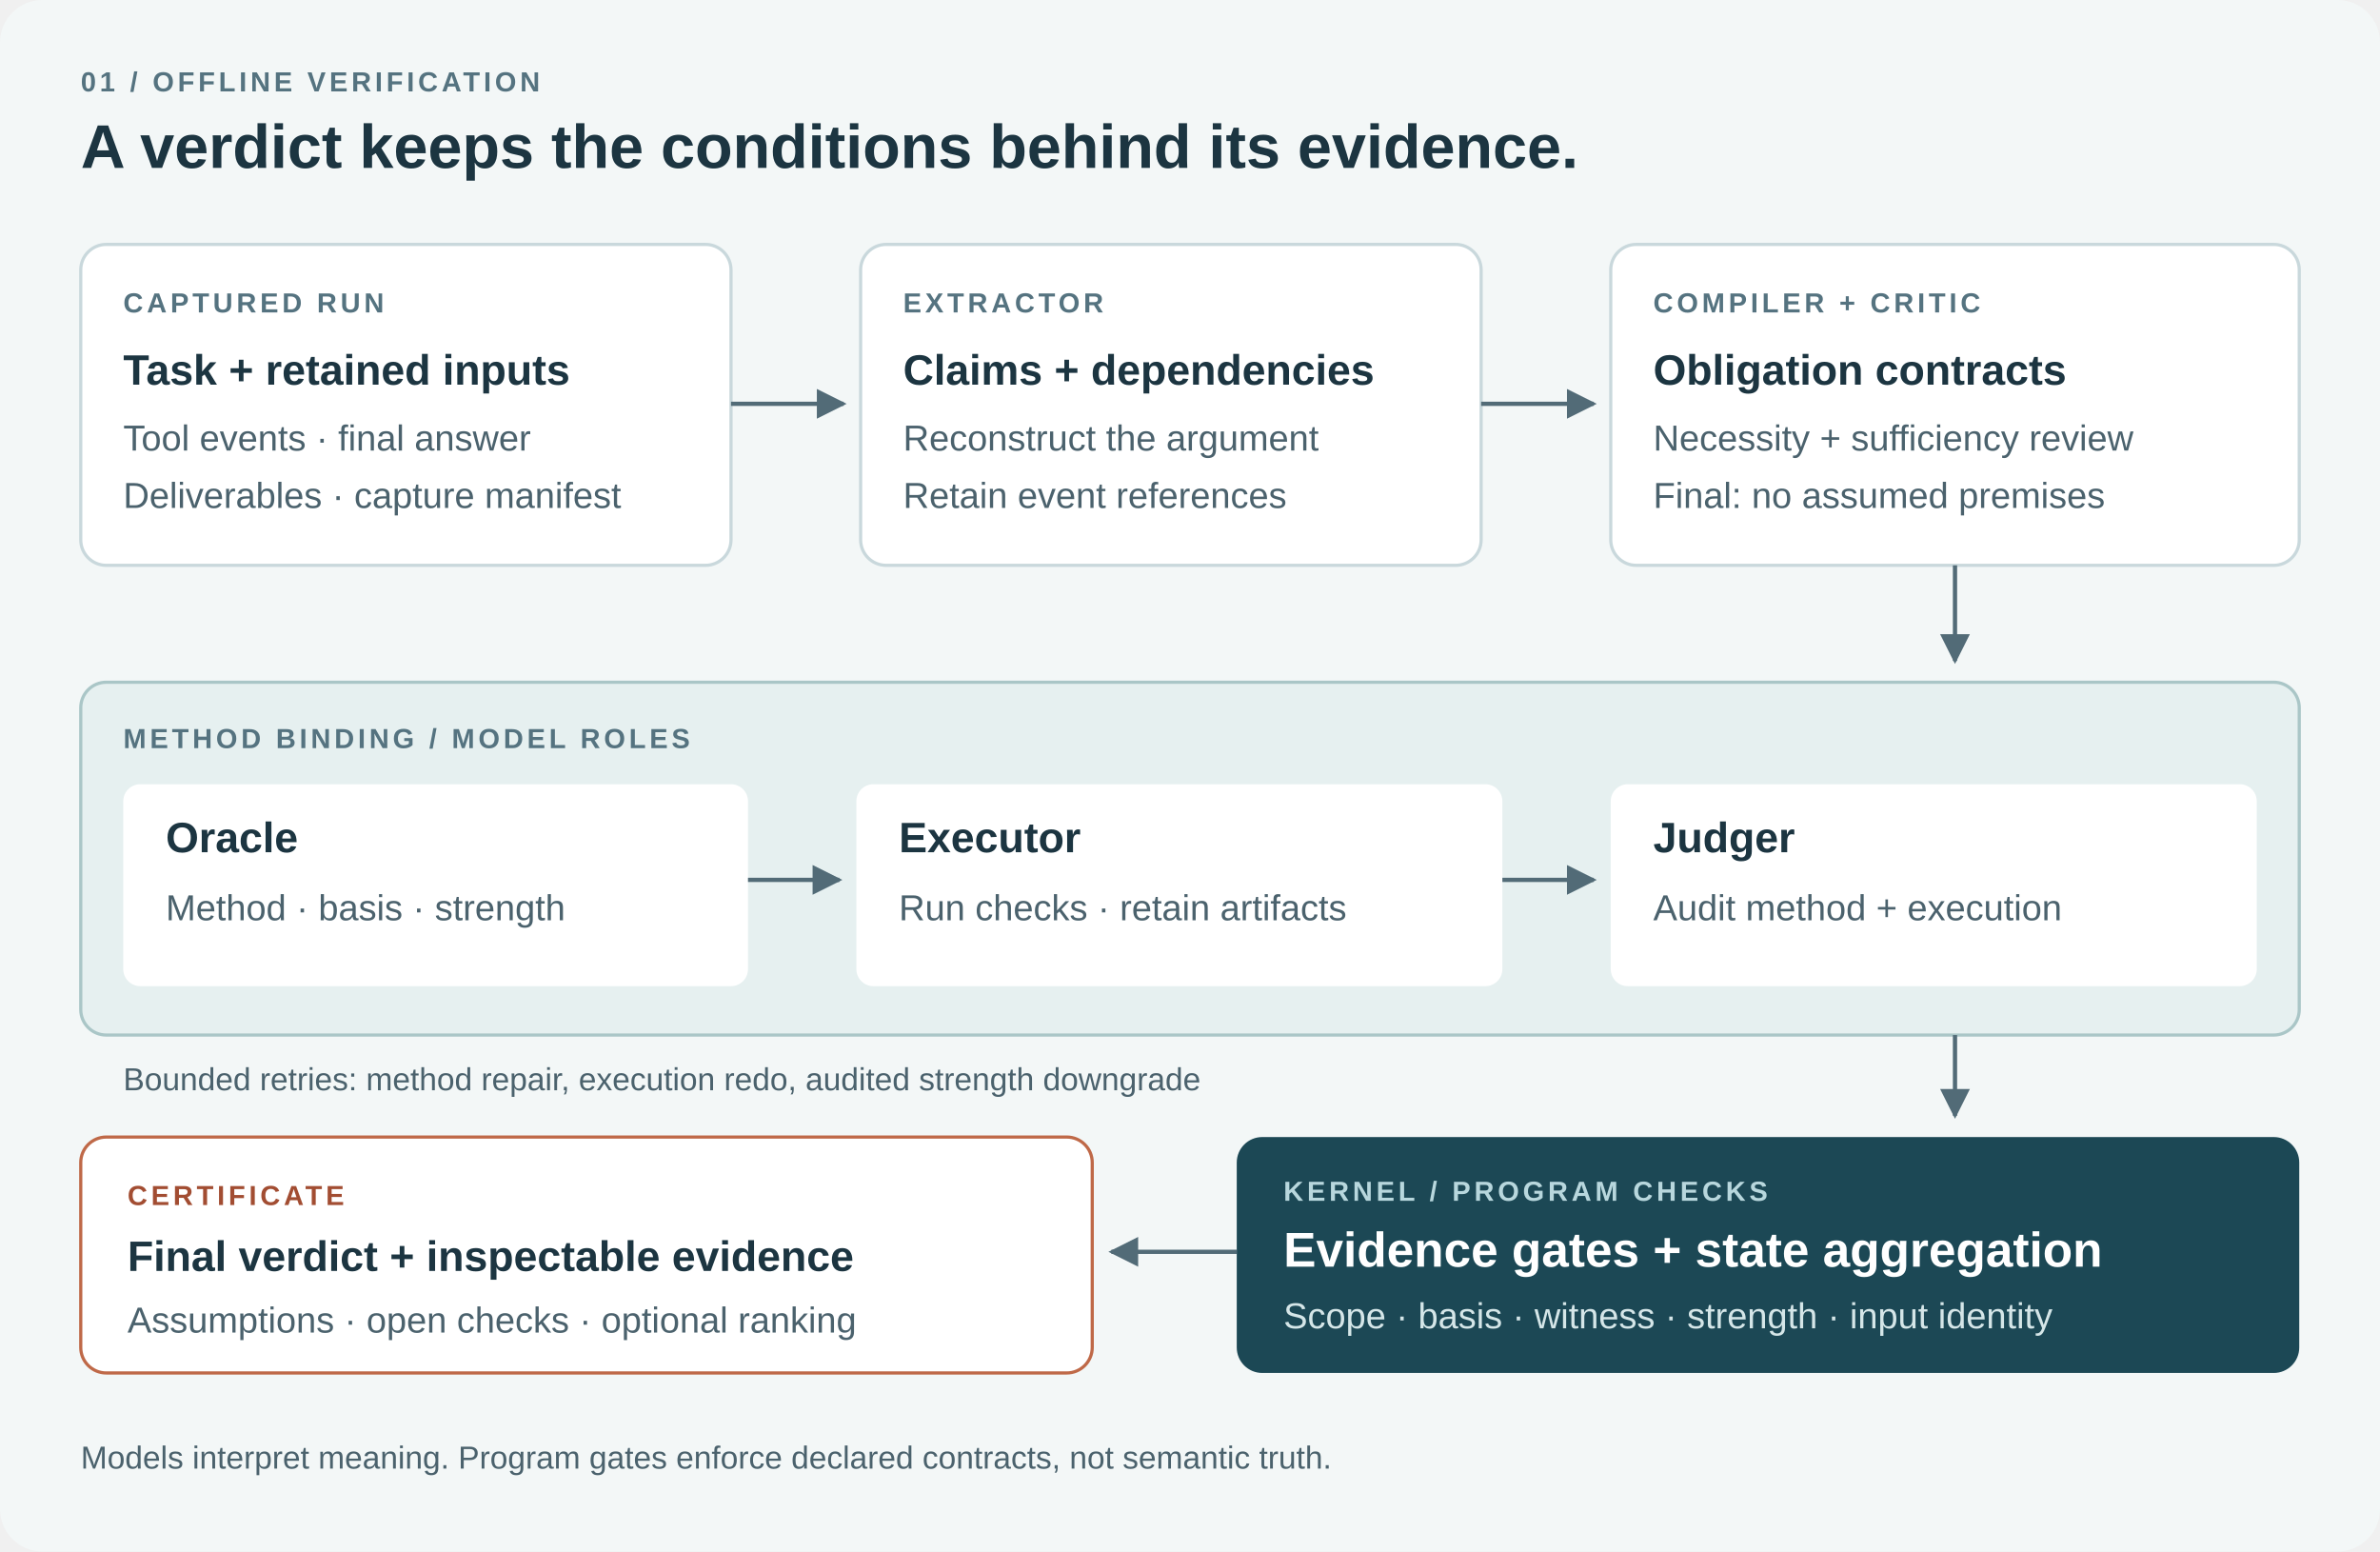
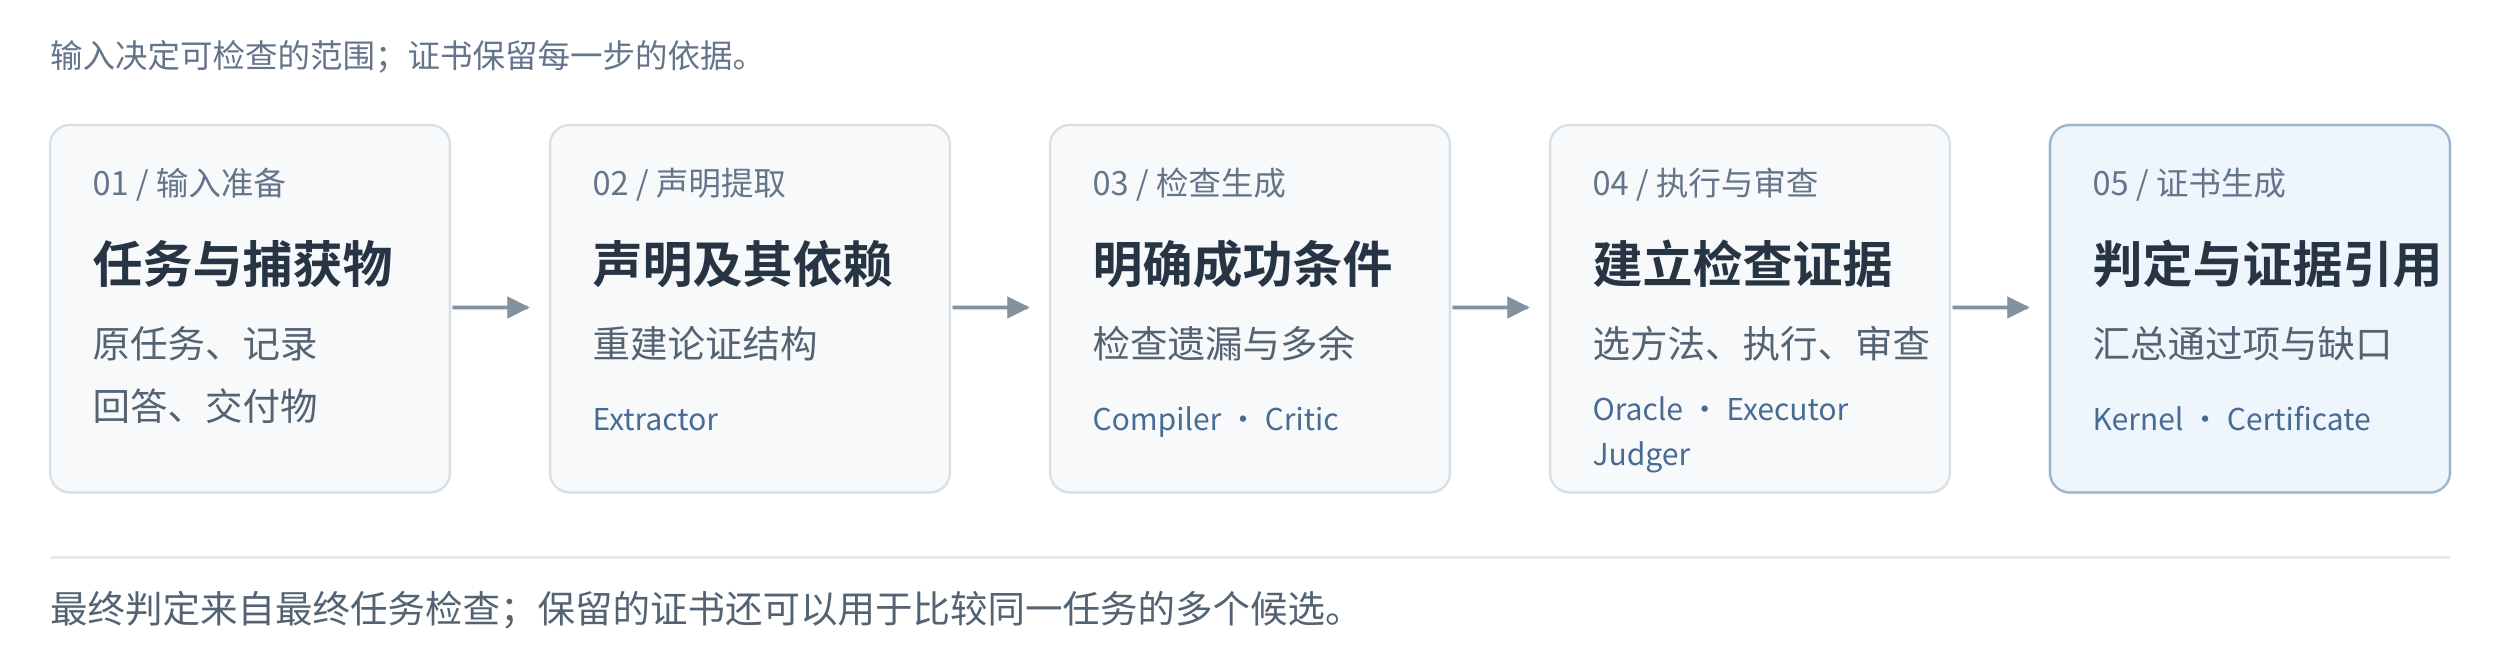
- <svg xmlns="http://www.w3.org/2000/svg" width="1120" height="730" viewBox="0 0 1120 730" role="img" aria-labelledby="title desc">
+ <svg xmlns="http://www.w3.org/2000/svg" width="1000" height="264" viewBox="0 0 1000 264" role="img" aria-labelledby="title desc">
  <defs>
-     <marker id="arrow" viewBox="0 0 10 10" refX="9" refY="5" markerWidth="7" markerHeight="7" orient="auto-start-reverse">
-       <path d="M0 0 10 5 0 10Z" fill="#526b77" />
+     <marker id="arrow" viewBox="0 0 10 10" refX="9" refY="5" markerWidth="6" markerHeight="6" orient="auto">
+       <path d="M0 0 10 5 0 10Z" fill="#84929f" />
    </marker>
    <style>
-       text{font-family:Arial,Helvetica,sans-serif;fill:#1c3541}
-       .label{font-size:13px;font-weight:700;letter-spacing:1.7px;fill:#557380}
-       .heading{font-size:20px;font-weight:700}
-       .body{font-size:17px;fill:#4b626d}
-       .small{font-size:15px;fill:#4b626d}
-       .wire{fill:none;stroke:#526b77;stroke-width:2;marker-end:url(#arrow)}
-       .card{fill:#fff;stroke:#c9d8dc;stroke-width:1.5}
+       text{font-family:"Noto Sans CJK SC","PingFang SC","Microsoft YaHei",Arial,sans-serif;fill:#273444}
+       .step{font-size:13px;fill:#64748b}
+       .name{font-size:20px;font-weight:600}
+       .detail{font-size:15px;fill:#536373}
+       .role{font-size:12px;fill:#476b93}
+       .arrow{stroke:#84929f;stroke-width:1.5;fill:none;marker-end:url(#arrow)}
+       .box{fill:#f7f9fb;stroke:#d7e0e7;rx:8}
    </style>
  </defs>
-   <rect width="1120" height="730" rx="20" fill="#f3f7f7" />
-   <text x="38" y="43" class="label">01 / OFFLINE VERIFICATION</text>
-   <text x="38" y="79" font-size="29" font-weight="700">A verdict keeps the conditions behind its evidence.</text>
-   <rect x="38" y="115" width="306" height="151" rx="12" class="card" />
-   <text x="58" y="147" class="label">CAPTURED RUN</text>
-   <text x="58" y="181" class="heading">Task + retained inputs</text>
-   <text x="58" y="212" class="body">Tool events · final answer</text>
-   <text x="58" y="239" class="body">Deliverables · capture manifest</text>
-   <rect x="405" y="115" width="292" height="151" rx="12" class="card" />
-   <text x="425" y="147" class="label">EXTRACTOR</text>
-   <text x="425" y="181" class="heading">Claims + dependencies</text>
-   <text x="425" y="212" class="body">Reconstruct the argument</text>
-   <text x="425" y="239" class="body">Retain event references</text>
-   <rect x="758" y="115" width="324" height="151" rx="12" class="card" />
-   <text x="778" y="147" class="label">COMPILER + CRITIC</text>
-   <text x="778" y="181" class="heading">Obligation contracts</text>
-   <text x="778" y="212" class="body">Necessity + sufficiency review</text>
-   <text x="778" y="239" class="body">Final: no assumed premises</text>
-   <path d="M344 190H397" class="wire" />
-   <path d="M697 190H750" class="wire" />
-   <path d="M920 266V311" class="wire" />
-   <rect x="38" y="321" width="1044" height="166" rx="12" fill="#e6f0f0" stroke="#aac6c7" stroke-width="1.5" />
-   <text x="58" y="352" class="label">METHOD BINDING / MODEL ROLES</text>
-   <rect x="58" y="369" width="294" height="95" rx="8" fill="#fff" />
-   <text x="78" y="401" class="heading">Oracle</text>
-   <text x="78" y="433" class="body">Method · basis · strength</text>
-   <rect x="403" y="369" width="304" height="95" rx="8" fill="#fff" />
-   <text x="423" y="401" class="heading">Executor</text>
-   <text x="423" y="433" class="body">Run checks · retain artifacts</text>
-   <rect x="758" y="369" width="304" height="95" rx="8" fill="#fff" />
-   <text x="778" y="401" class="heading">Judger</text>
-   <text x="778" y="433" class="body">Audit method + execution</text>
-   <path d="M352 414H395" class="wire" />
-   <path d="M707 414H750" class="wire" />
-   <path d="M920 487V525" class="wire" />
-   <text x="58" y="513" class="small">Bounded retries: method repair, execution redo, audited strength downgrade</text>
-   <rect x="582" y="535" width="500" height="111" rx="12" fill="#1c4855" />
-   <text x="604" y="565" font-size="13" font-weight="700" letter-spacing="1.7" style="fill:#b8d7dd">KERNEL / PROGRAM CHECKS</text>
-   <text x="604" y="596" font-size="23" font-weight="700" style="fill:#fff">Evidence gates + state aggregation</text>
-   <text x="604" y="625" font-size="17" style="fill:#d5e6e8">Scope · basis · witness · strength · input identity</text>
-   <rect x="38" y="535" width="476" height="111" rx="12" fill="#fff" stroke="#bf6948" stroke-width="1.5" />
-   <text x="60" y="567" class="label" style="fill:#a24d32">CERTIFICATE</text>
-   <text x="60" y="598" class="heading">Final verdict + inspectable evidence</text>
-   <text x="60" y="627" class="body">Assumptions · open checks · optional ranking</text>
-   <path d="M582 589H523" class="wire" />
-   <text x="38" y="691" class="small">Models interpret meaning. Program gates enforce declared contracts, not semantic truth.</text>
+   <rect width="1000" height="264" fill="#fff" />
+   <text x="20" y="27" class="step">输入决定可检查的范围；证书保留每一步的依据。</text>
+   <rect x="20" y="50" width="160" height="147" class="box" />
+   <text x="37" y="78" class="step">01 / 输入准备</text>
+   <text x="37" y="113" class="name">任务与捕获物</text>
+   <text x="37" y="143" class="detail">原任务、记录</text>
+   <text x="37" y="168" class="detail">回答、交付物</text>
+   <path d="M181 123H211" class="arrow" />
+   <rect x="220" y="50" width="160" height="147" class="box" />
+   <text x="237" y="78" class="step">02 / 声明提取</text>
+   <text x="237" y="113" class="name">声明及其依赖</text>
+   <text x="237" y="143" class="detail">重建论证结构</text>
+   <text x="237" y="172" class="role">Extractor</text>
+   <path d="M381 123H411" class="arrow" />
+   <rect x="420" y="50" width="160" height="147" class="box" />
+   <text x="437" y="78" class="step">03 / 检查生成</text>
+   <text x="437" y="113" class="name">明确成功条件</text>
+   <text x="437" y="143" class="detail">检查遗漏与多余</text>
+   <text x="437" y="172" class="role">Compiler · Critic</text>
+   <path d="M581 123H611" class="arrow" />
+   <rect x="620" y="50" width="160" height="147" class="box" />
+   <text x="637" y="78" class="step">04 / 执行与审查</text>
+   <text x="637" y="113" class="name">建立检查证据</text>
+   <text x="637" y="143" class="detail">选方法、执行、审查</text>
+   <text x="637" y="168" class="role">Oracle · Executor</text>
+   <text x="637" y="186" class="role">Judger</text>
+   <path d="M781 123H811" class="arrow" />
+   <rect x="820" y="50" width="160" height="147" rx="8" fill="#eef5fc" stroke="#9cb5cf" />
+   <text x="837" y="78" class="step">05 / 证书生成</text>
+   <text x="837" y="113" class="name">判定与证据引用</text>
+   <text x="837" y="143" class="detail">汇总通过项与缺口</text>
+   <text x="837" y="172" class="role">Kernel · Certificate</text>
+   <path d="M20 223H980" stroke="#e2e7ed" />
+   <text x="20" y="249" class="detail">最终判定来自最终任务检查；保留的证书还可以用于比较同一任务的多个候选。</text>
</svg>
